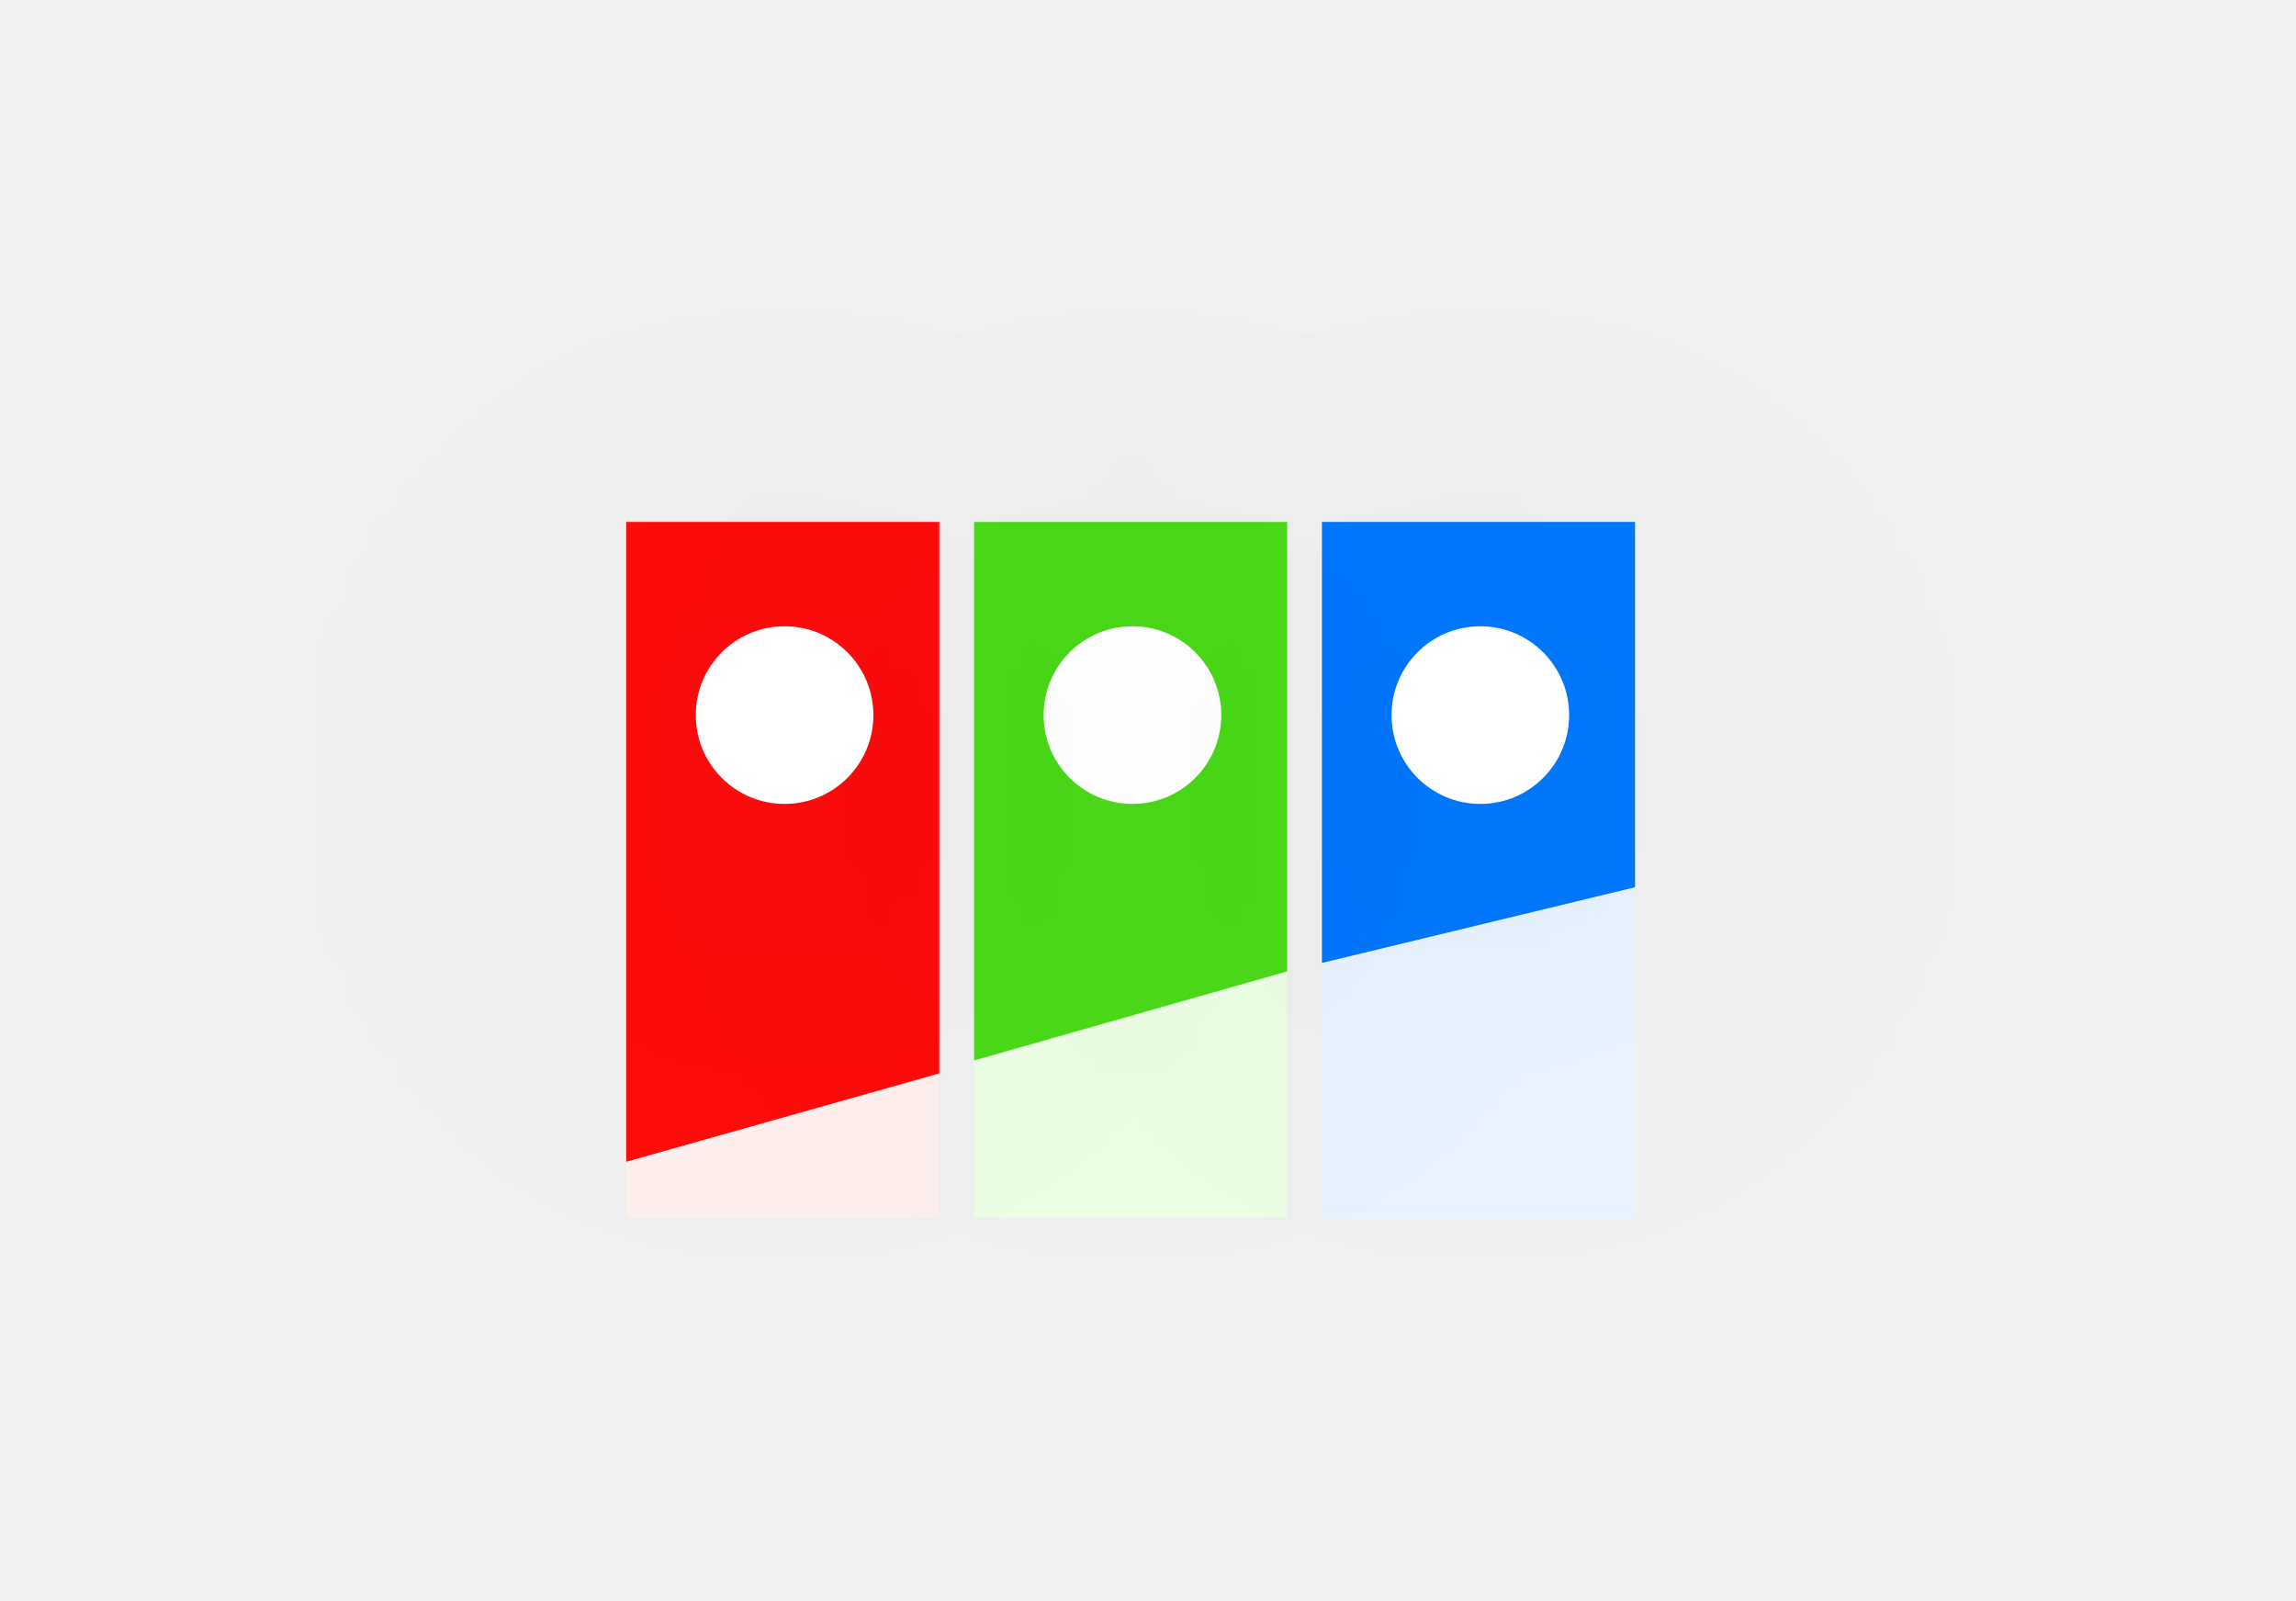
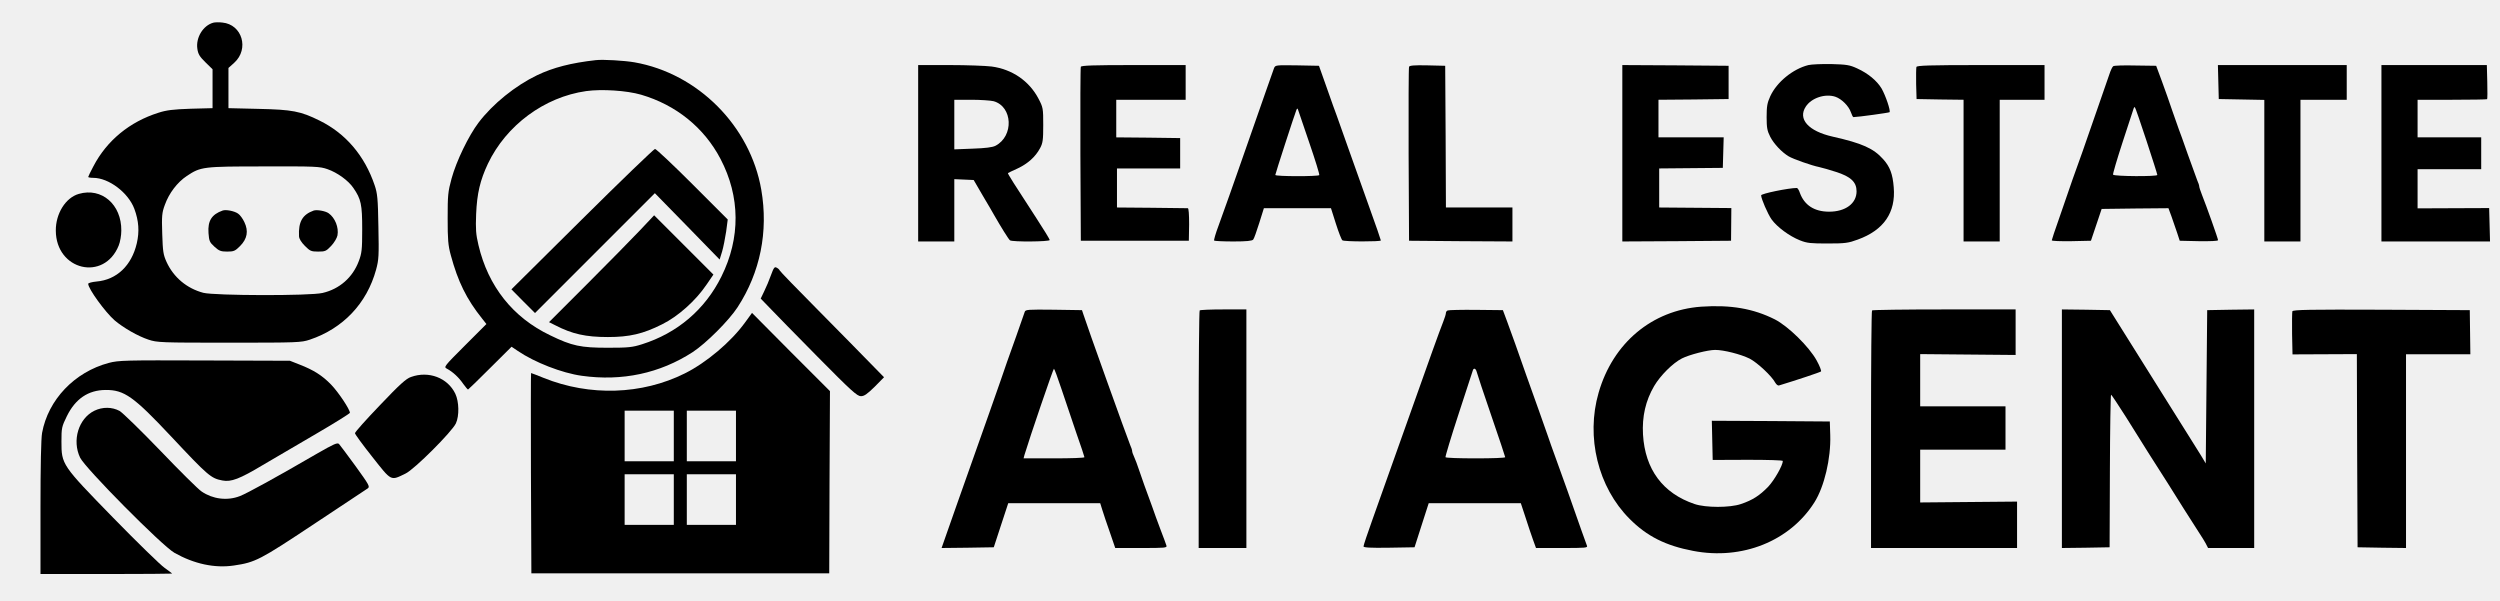
- <svg xmlns="http://www.w3.org/2000/svg" xmlns:xlink="http://www.w3.org/1999/xlink" width="66px" height="46px" viewBox="0 0 66 46" version="1.1">
-   <defs>
-     <circle id="path-1" cx="14.553" cy="5.553" r="2.553" />
-     <filter x="-607.1%" y="-567.9%" width="1314.2%" height="1314.2%" filterUnits="objectBoundingBox" id="filter-2">
-       <feOffset dx="0" dy="2" in="SourceAlpha" result="shadowOffsetOuter1" />
-       <feGaussianBlur stdDeviation="10" in="shadowOffsetOuter1" result="shadowBlurOuter1" />
-       <feColorMatrix values="0 0 0 0 0   0 0 0 0 0   0 0 0 0 0  0 0 0 0.183 0" type="matrix" in="shadowBlurOuter1" />
-     </filter>
-     <circle id="path-3" cx="24.553" cy="5.553" r="2.553" />
-     <filter x="-607.1%" y="-567.9%" width="1314.2%" height="1314.2%" filterUnits="objectBoundingBox" id="filter-4">
-       <feOffset dx="0" dy="2" in="SourceAlpha" result="shadowOffsetOuter1" />
-       <feGaussianBlur stdDeviation="10" in="shadowOffsetOuter1" result="shadowBlurOuter1" />
-       <feColorMatrix values="0 0 0 0 0   0 0 0 0 0   0 0 0 0 0  0 0 0 0.183 0" type="matrix" in="shadowBlurOuter1" />
-     </filter>
-     <circle id="path-5" cx="4.553" cy="5.553" r="2.553" />
-     <filter x="-607.1%" y="-567.9%" width="1314.2%" height="1314.2%" filterUnits="objectBoundingBox" id="filter-6">
-       <feOffset dx="0" dy="2" in="SourceAlpha" result="shadowOffsetOuter1" />
-       <feGaussianBlur stdDeviation="10" in="shadowOffsetOuter1" result="shadowBlurOuter1" />
-       <feColorMatrix values="0 0 0 0 0   0 0 0 0 0   0 0 0 0 0  0 0 0 0.183 0" type="matrix" in="shadowBlurOuter1" />
-     </filter>
-   </defs>
-   <g id="页面-1" stroke="none" stroke-width="1" fill="none" fill-rule="evenodd">
-     <g id="编组-10" transform="translate(18, 15)">
-       <polygon id="矩形" fill="#EEFFE8" points="10 0 19 0 19 20 10 20" />
-       <polygon id="矩形" fill="#4ADB18" points="10 0 19 0 19 12.918 10 15.479" />
-       <polygon id="矩形" fill="#E9F3FF" points="20 0 29 0 29 20 20 20" />
-       <path d="M0,0 L9,0 L9,20 L0,20 L0,0 Z" id="矩形" fill="#FFF0F0" />
-       <polygon id="矩形" fill="#FF0B0B" points="0 0 9 0 9 15.851 -4.19664303e-14 18.392" />
-       <polygon id="矩形" fill="#0077FF" points="20 0 29 0 29 10.5 20 12.676" />
-       <g id="椭圆形">
-         <use fill="black" fill-opacity="1" filter="url(#filter-2)" xlink:href="#path-1" />
-         <use fill="#FFFFFF" fill-rule="evenodd" xlink:href="#path-1" />
-       </g>
-       <g id="椭圆形">
-         <use fill="black" fill-opacity="1" filter="url(#filter-4)" xlink:href="#path-3" />
-         <use fill="#FFFFFF" fill-rule="evenodd" xlink:href="#path-3" />
-       </g>
-       <g id="椭圆形">
-         <use fill="black" fill-opacity="1" filter="url(#filter-6)" xlink:href="#path-5" />
-         <use fill="#FFFFFF" fill-rule="evenodd" xlink:href="#path-5" />
-       </g>
-     </g>
+ <svg xmlns="http://www.w3.org/2000/svg" version="1.0" width="1729pt" height="415pt" viewBox="0 0 1729 415" preserveAspectRatio="xMidYMid meet">
+   <g transform="translate(0,415) scale(0.1,-0.1)" fill="#000000" stroke="none">
+     <path d="M1475 3993 c-70 -19 -122 -103 -110 -181 5 -36 16 -54 56 -93 l49 -48 0 -134 0 -135 -152 -4 c-121 -4 -168 -10 -223 -28 -199 -63 -356 -192 -449 -370 -20 -37 -36 -71 -36 -74 0 -3 16 -6 35 -6 107 0 242 -102 284 -214 31 -83 36 -158 17 -239 -36 -154 -139 -252 -278 -264 -32 -3 -58 -10 -58 -16 0 -34 118 -196 182 -252 61 -52 162 -110 235 -134 60 -20 84 -21 558 -21 476 0 498 1 558 21 229 77 394 250 458 484 19 70 20 96 16 298 -3 194 -7 230 -26 286 -69 204 -200 358 -381 447 -131 65 -189 76 -422 81 l-208 5 0 139 0 139 40 36 c105 95 55 265 -82 278 -23 3 -52 2 -63 -1z m790 -1013 c67 -23 145 -79 179 -130 53 -77 61 -113 61 -285 0 -143 -3 -167 -24 -222 -42 -112 -133 -192 -250 -219 -86 -21 -746 -19 -825 1 -113 30 -205 106 -254 213 -23 51 -26 72 -30 195 -4 124 -2 146 18 200 29 81 86 156 152 200 97 64 110 66 534 66 355 1 385 0 439 -19z" />
+     <path d="M1540 2694 c-76 -27 -104 -71 -98 -156 4 -55 8 -64 41 -94 32 -29 44 -34 88 -34 46 0 55 4 89 38 50 50 60 104 30 166 -11 24 -31 51 -44 59 -26 18 -84 29 -106 21z" />
+     <path d="M2170 2694 c-78 -28 -107 -77 -102 -178 1 -18 16 -42 41 -67 35 -35 43 -39 91 -39 49 0 56 3 90 39 21 22 40 54 44 73 10 55 -17 122 -61 153 -22 16 -81 26 -103 19z" />
+     <path d="M4120 3734 c-170 -19 -294 -51 -405 -104 -150 -72 -307 -198 -406 -329 -68 -90 -153 -265 -186 -386 -25 -92 -27 -115 -27 -275 0 -148 3 -187 22 -256 49 -181 108 -302 216 -437 l30 -38 -148 -148 c-146 -146 -148 -149 -125 -161 41 -22 83 -61 112 -104 16 -22 31 -40 34 -40 3 1 72 68 153 149 l148 147 43 -29 c116 -79 305 -153 443 -172 279 -39 540 17 767 164 93 61 250 218 310 310 157 241 214 524 164 813 -76 440 -438 804 -877 881 -69 12 -219 21 -268 15z m314 -239 c242 -71 436 -228 549 -444 137 -261 139 -547 6 -814 -113 -228 -305 -391 -549 -468 -66 -21 -95 -24 -235 -24 -189 0 -248 12 -400 86 -258 123 -429 339 -496 624 -18 76 -20 110 -16 215 6 143 28 234 81 347 127 267 391 462 680 503 108 15 280 4 380 -25z" />
+     <path d="M4026 2634 l-489 -485 81 -82 82 -82 415 415 414 414 224 -229 224 -230 17 55 c9 30 21 93 28 138 l11 84 -244 244 c-134 134 -251 244 -259 244 -8 -1 -235 -219 -504 -486z" />
+     <path d="M4425 2556 c-55 -58 -219 -225 -364 -370 l-264 -264 44 -22 c116 -60 210 -81 363 -81 150 0 244 22 375 88 111 55 232 163 307 274 l48 70 -205 205 -205 205 -99 -105z" />
+     <path d="M12507 3700 c-108 -27 -219 -118 -264 -216 -21 -46 -25 -70 -25 -144 0 -73 4 -95 25 -136 25 -49 80 -107 127 -135 31 -19 163 -65 210 -74 19 -4 71 -19 115 -33 105 -33 145 -71 145 -135 0 -84 -76 -141 -190 -141 -102 0 -171 45 -202 130 -6 19 -16 34 -21 34 -56 0 -247 -39 -247 -51 0 -23 46 -129 72 -166 38 -53 123 -116 196 -145 50 -20 75 -22 192 -22 121 0 143 3 208 27 180 65 264 187 249 362 -7 91 -26 142 -73 194 -67 75 -145 110 -349 156 -169 38 -243 122 -186 208 39 60 134 91 204 68 44 -15 93 -64 108 -108 6 -18 14 -33 17 -33 37 1 245 30 250 34 9 9 -27 115 -55 164 -32 53 -92 104 -169 139 -52 24 -73 27 -179 30 -66 1 -137 -2 -158 -7z" />
+     <path d="M6350 3090 l0 -610 125 0 125 0 0 215 0 216 67 -3 67 -3 64 -110 c36 -60 70 -119 76 -130 48 -84 102 -171 111 -177 15 -12 275 -10 275 2 0 5 -42 74 -93 152 -152 233 -200 309 -196 311 2 2 32 16 67 32 70 33 123 80 155 140 19 35 22 56 22 160 0 116 -1 122 -33 183 -64 122 -182 203 -324 222 -40 5 -171 10 -290 10 l-218 0 0 -610z m522 360 c132 -37 141 -241 13 -308 -21 -11 -69 -17 -157 -20 l-128 -5 0 172 0 171 118 0 c64 0 134 -5 154 -10z" />
+     <path d="M7475 3688 c-3 -7 -4 -281 -3 -608 l3 -595 374 0 373 0 2 113 c0 69 -3 112 -9 112 -5 0 -118 2 -250 3 l-240 2 0 135 0 135 218 0 219 0 0 105 0 105 -221 3 -221 2 0 130 0 130 240 0 240 0 0 120 0 120 -360 0 c-279 0 -362 -3 -365 -12z" />
+     <path d="M8811 3678 c-5 -13 -29 -81 -54 -153 -54 -154 -171 -489 -196 -560 -10 -27 -36 -102 -58 -165 -23 -63 -57 -158 -76 -212 -20 -53 -33 -99 -30 -102 4 -3 64 -6 133 -6 90 0 130 4 137 13 6 6 24 58 42 115 l32 102 232 0 232 0 34 -107 c19 -60 39 -111 45 -115 14 -10 266 -10 266 -1 0 4 -36 109 -81 233 -44 124 -110 308 -146 410 -36 102 -71 201 -78 220 -8 19 -38 105 -68 190 l-55 155 -151 3 c-149 2 -151 2 -160 -20z m244 -515 c41 -119 72 -220 69 -224 -6 -10 -304 -10 -304 1 0 8 133 418 146 450 5 11 8 12 11 2 3 -7 38 -110 78 -229z" />
+     <path d="M9745 3688 c-3 -7 -4 -281 -3 -608 l3 -595 358 -3 357 -2 0 117 0 118 -230 0 -230 0 -2 490 -3 490 -123 3 c-92 2 -124 -1 -127 -10z" />
+     <path d="M11220 3090 l0 -610 376 2 376 3 1 113 1 113 -250 2 -249 2 0 135 0 135 220 2 220 2 3 106 3 105 -226 0 -225 0 0 130 0 130 243 2 242 3 0 115 0 115 -367 3 -368 2 0 -610z" />
+     <path d="M13254 3687 c-2 -7 -3 -60 -2 -118 l3 -104 163 -3 162 -2 0 -490 0 -490 125 0 125 0 0 490 0 490 155 0 155 0 0 120 0 120 -440 0 c-355 0 -442 -3 -446 -13z" />
+     <path d="M14615 3692 c-6 -4 -18 -29 -27 -57 -9 -27 -44 -129 -78 -225 -34 -96 -70 -200 -80 -230 -10 -30 -37 -107 -60 -170 -23 -63 -50 -140 -60 -170 -10 -30 -41 -120 -69 -200 -28 -79 -51 -148 -51 -152 0 -5 61 -7 136 -6 l135 3 37 110 37 110 231 3 231 2 21 -57 c11 -32 28 -83 39 -113 l18 -55 133 -3 c78 -1 132 1 132 7 0 11 -82 241 -111 313 -10 26 -19 52 -19 58 0 7 -6 26 -14 43 -7 18 -37 100 -66 182 -29 83 -56 159 -61 170 -4 11 -24 67 -44 125 -19 58 -53 152 -74 210 l-39 105 -143 2 c-79 2 -149 0 -154 -5z m230 -515 c41 -125 75 -231 75 -237 0 -12 -299 -10 -306 2 -3 4 27 105 66 225 40 120 74 224 76 232 2 8 7 12 9 9 3 -2 39 -106 80 -231z" />
+     <path d="M15342 3583 l3 -118 158 -3 157 -3 0 -489 0 -490 125 0 125 0 0 490 0 490 160 0 160 0 0 120 0 120 -445 0 -446 0 3 -117z" />
+     <path d="M16470 3090 l0 -610 375 0 376 0 -3 116 -3 115 -247 -1 -248 -1 0 136 0 135 220 0 220 0 0 110 0 110 -220 0 -220 0 0 130 0 130 238 0 c131 0 241 2 243 4 2 2 3 56 1 120 l-3 116 -365 0 -364 0 0 -610z" />
+     <path d="M545 2809 c-91 -26 -160 -136 -159 -254 1 -275 334 -354 435 -103 10 24 18 70 18 103 2 181 -136 300 -294 254z" />
+     <path d="M5332 2247 c-12 -34 -33 -84 -47 -112 l-24 -50 62 -64 c34 -36 183 -188 331 -338 233 -236 274 -273 300 -273 23 0 43 14 95 65 l65 66 -95 97 c-51 53 -213 217 -359 365 -146 147 -267 272 -268 277 -2 6 -11 14 -21 19 -14 8 -20 0 -39 -52z" />
+     <path d="M11765 2029 c-340 -25 -610 -251 -709 -595 -89 -307 -4 -654 214 -872 120 -121 250 -186 440 -222 338 -65 668 67 838 335 69 109 115 304 110 465 l-3 95 -408 3 -408 2 3 -136 3 -135 243 1 c139 0 242 -3 242 -8 0 -30 -58 -132 -101 -178 -58 -60 -108 -93 -189 -120 -76 -26 -243 -26 -320 0 -220 74 -343 240 -357 481 -7 125 18 234 77 335 43 73 129 159 192 191 51 26 180 59 230 59 60 0 177 -30 238 -60 53 -27 154 -121 178 -167 7 -12 18 -21 25 -19 122 37 284 91 291 97 4 4 -9 38 -30 76 -53 96 -197 237 -289 284 -149 75 -305 102 -510 88z" />
+     <path d="M7087 1993 c-3 -10 -29 -83 -57 -163 -29 -80 -58 -163 -66 -185 -19 -56 -52 -152 -122 -350 -234 -662 -253 -714 -296 -838 l-34 -97 180 2 181 3 50 153 50 152 318 0 318 0 15 -48 c8 -26 31 -95 52 -154 l37 -108 180 0 c166 0 179 1 174 17 -3 10 -21 59 -40 108 -19 50 -46 124 -60 165 -15 41 -39 107 -53 145 -14 39 -32 90 -40 115 -8 25 -21 59 -29 77 -8 17 -15 36 -15 43 0 7 -6 26 -14 43 -15 34 -308 851 -323 902 l-10 30 -195 3 c-180 2 -196 1 -201 -15z m255 -536 c26 -78 72 -214 102 -302 31 -88 56 -163 56 -167 0 -5 -95 -8 -211 -8 l-210 0 6 23 c36 120 199 597 204 597 3 0 27 -64 53 -143z" />
+     <path d="M8297 2003 c-4 -3 -7 -375 -7 -825 l0 -818 165 0 165 0 0 825 0 825 -158 0 c-87 0 -162 -3 -165 -7z" />
+     <path d="M10013 2003 c-7 -2 -13 -10 -13 -17 0 -8 -8 -35 -19 -62 -42 -110 -39 -101 -351 -979 -43 -121 -106 -297 -139 -391 -34 -94 -61 -176 -61 -183 0 -8 46 -11 176 -9 l177 3 49 153 49 152 318 0 319 0 32 -97 c17 -54 41 -124 52 -155 l21 -58 179 0 c168 0 180 1 173 17 -7 17 -44 122 -134 378 -22 61 -58 162 -81 225 -23 63 -48 133 -55 155 -8 22 -35 99 -60 170 -56 155 -124 348 -165 465 -17 47 -43 119 -58 160 l-28 75 -184 2 c-102 1 -191 -1 -197 -4z m200 -425 c3 -13 48 -149 101 -303 53 -154 96 -283 96 -287 0 -5 -92 -8 -204 -8 -113 0 -207 3 -209 8 -2 4 38 138 90 297 52 160 97 296 99 303 6 20 21 14 27 -10z" />
+     <path d="M12947 2003 c-4 -3 -7 -375 -7 -825 l0 -818 505 0 505 0 0 160 0 161 -335 -3 -335 -3 0 183 0 182 295 0 295 0 0 150 0 150 -295 0 -295 0 0 180 0 181 330 -3 330 -3 0 158 0 157 -493 0 c-272 0 -497 -3 -500 -7z" />
+     <path d="M14260 1185 l0 -825 165 2 165 3 2 528 c1 290 5 527 8 527 4 0 50 -71 105 -157 54 -87 123 -197 154 -246 124 -194 152 -238 245 -387 54 -85 106 -166 115 -180 10 -14 25 -40 35 -57 l17 -33 159 0 160 0 0 825 0 825 -162 -2 -163 -3 -5 -530 -5 -530 -33 55 c-18 30 -62 100 -97 155 -35 55 -107 170 -160 255 -53 85 -159 254 -235 375 l-138 220 -166 3 -166 2 0 -825z" />
+     <path d="M15854 1997 c-2 -7 -3 -77 -2 -156 l3 -142 222 1 223 1 2 -668 3 -668 168 -3 167 -2 0 670 0 670 223 0 222 0 -2 152 -2 153 -611 3 c-494 2 -612 0 -616 -11z" />
+     <path d="M5153 1920 c-98 -135 -267 -278 -418 -353 -295 -147 -656 -159 -974 -31 -47 19 -86 34 -88 34 -2 0 -2 -312 -1 -692 l3 -693 1030 0 1030 0 2 630 3 630 -270 270 -269 271 -48 -66z m-493 -785 l0 -175 -170 0 -170 0 0 175 0 175 170 0 170 0 0 -175z m430 0 l0 -175 -170 0 -170 0 0 175 0 175 170 0 170 0 0 -175z m-430 -440 l0 -175 -170 0 -170 0 0 175 0 175 170 0 170 0 0 -175z m430 0 l0 -175 -170 0 -170 0 0 175 0 175 170 0 170 0 0 -175z" />
+     <path d="M752 1640 c-236 -63 -419 -254 -461 -484 -7 -38 -11 -229 -11 -518 l0 -458 455 0 c250 0 455 2 455 3 0 2 -24 20 -52 40 -29 20 -188 175 -354 345 -357 366 -359 369 -359 528 0 96 2 103 38 177 59 119 147 179 267 180 129 1 194 -45 453 -321 257 -274 276 -290 355 -305 60 -12 120 11 280 107 86 51 257 151 379 222 122 71 222 134 223 139 0 23 -78 141 -130 195 -61 63 -121 101 -219 139 l-66 26 -590 2 c-555 2 -594 1 -663 -17z" />
+     <path d="M2843 1543 c-34 -11 -79 -52 -215 -195 -95 -99 -173 -186 -173 -194 0 -7 54 -81 120 -164 135 -171 125 -166 230 -115 61 29 321 289 348 347 24 52 22 150 -4 205 -53 110 -184 160 -306 116z" />
+     <path d="M652 1309 c-109 -54 -155 -205 -98 -324 35 -73 566 -609 652 -658 136 -77 279 -108 412 -88 149 22 179 38 554 287 194 128 361 239 371 246 17 12 10 24 -83 153 -56 77 -108 146 -115 154 -11 12 -35 1 -152 -66 -277 -161 -486 -276 -534 -294 -87 -34 -188 -21 -265 32 -23 15 -151 142 -284 281 -134 139 -261 263 -283 276 -52 28 -118 29 -175 1z" />
  </g>
</svg>
